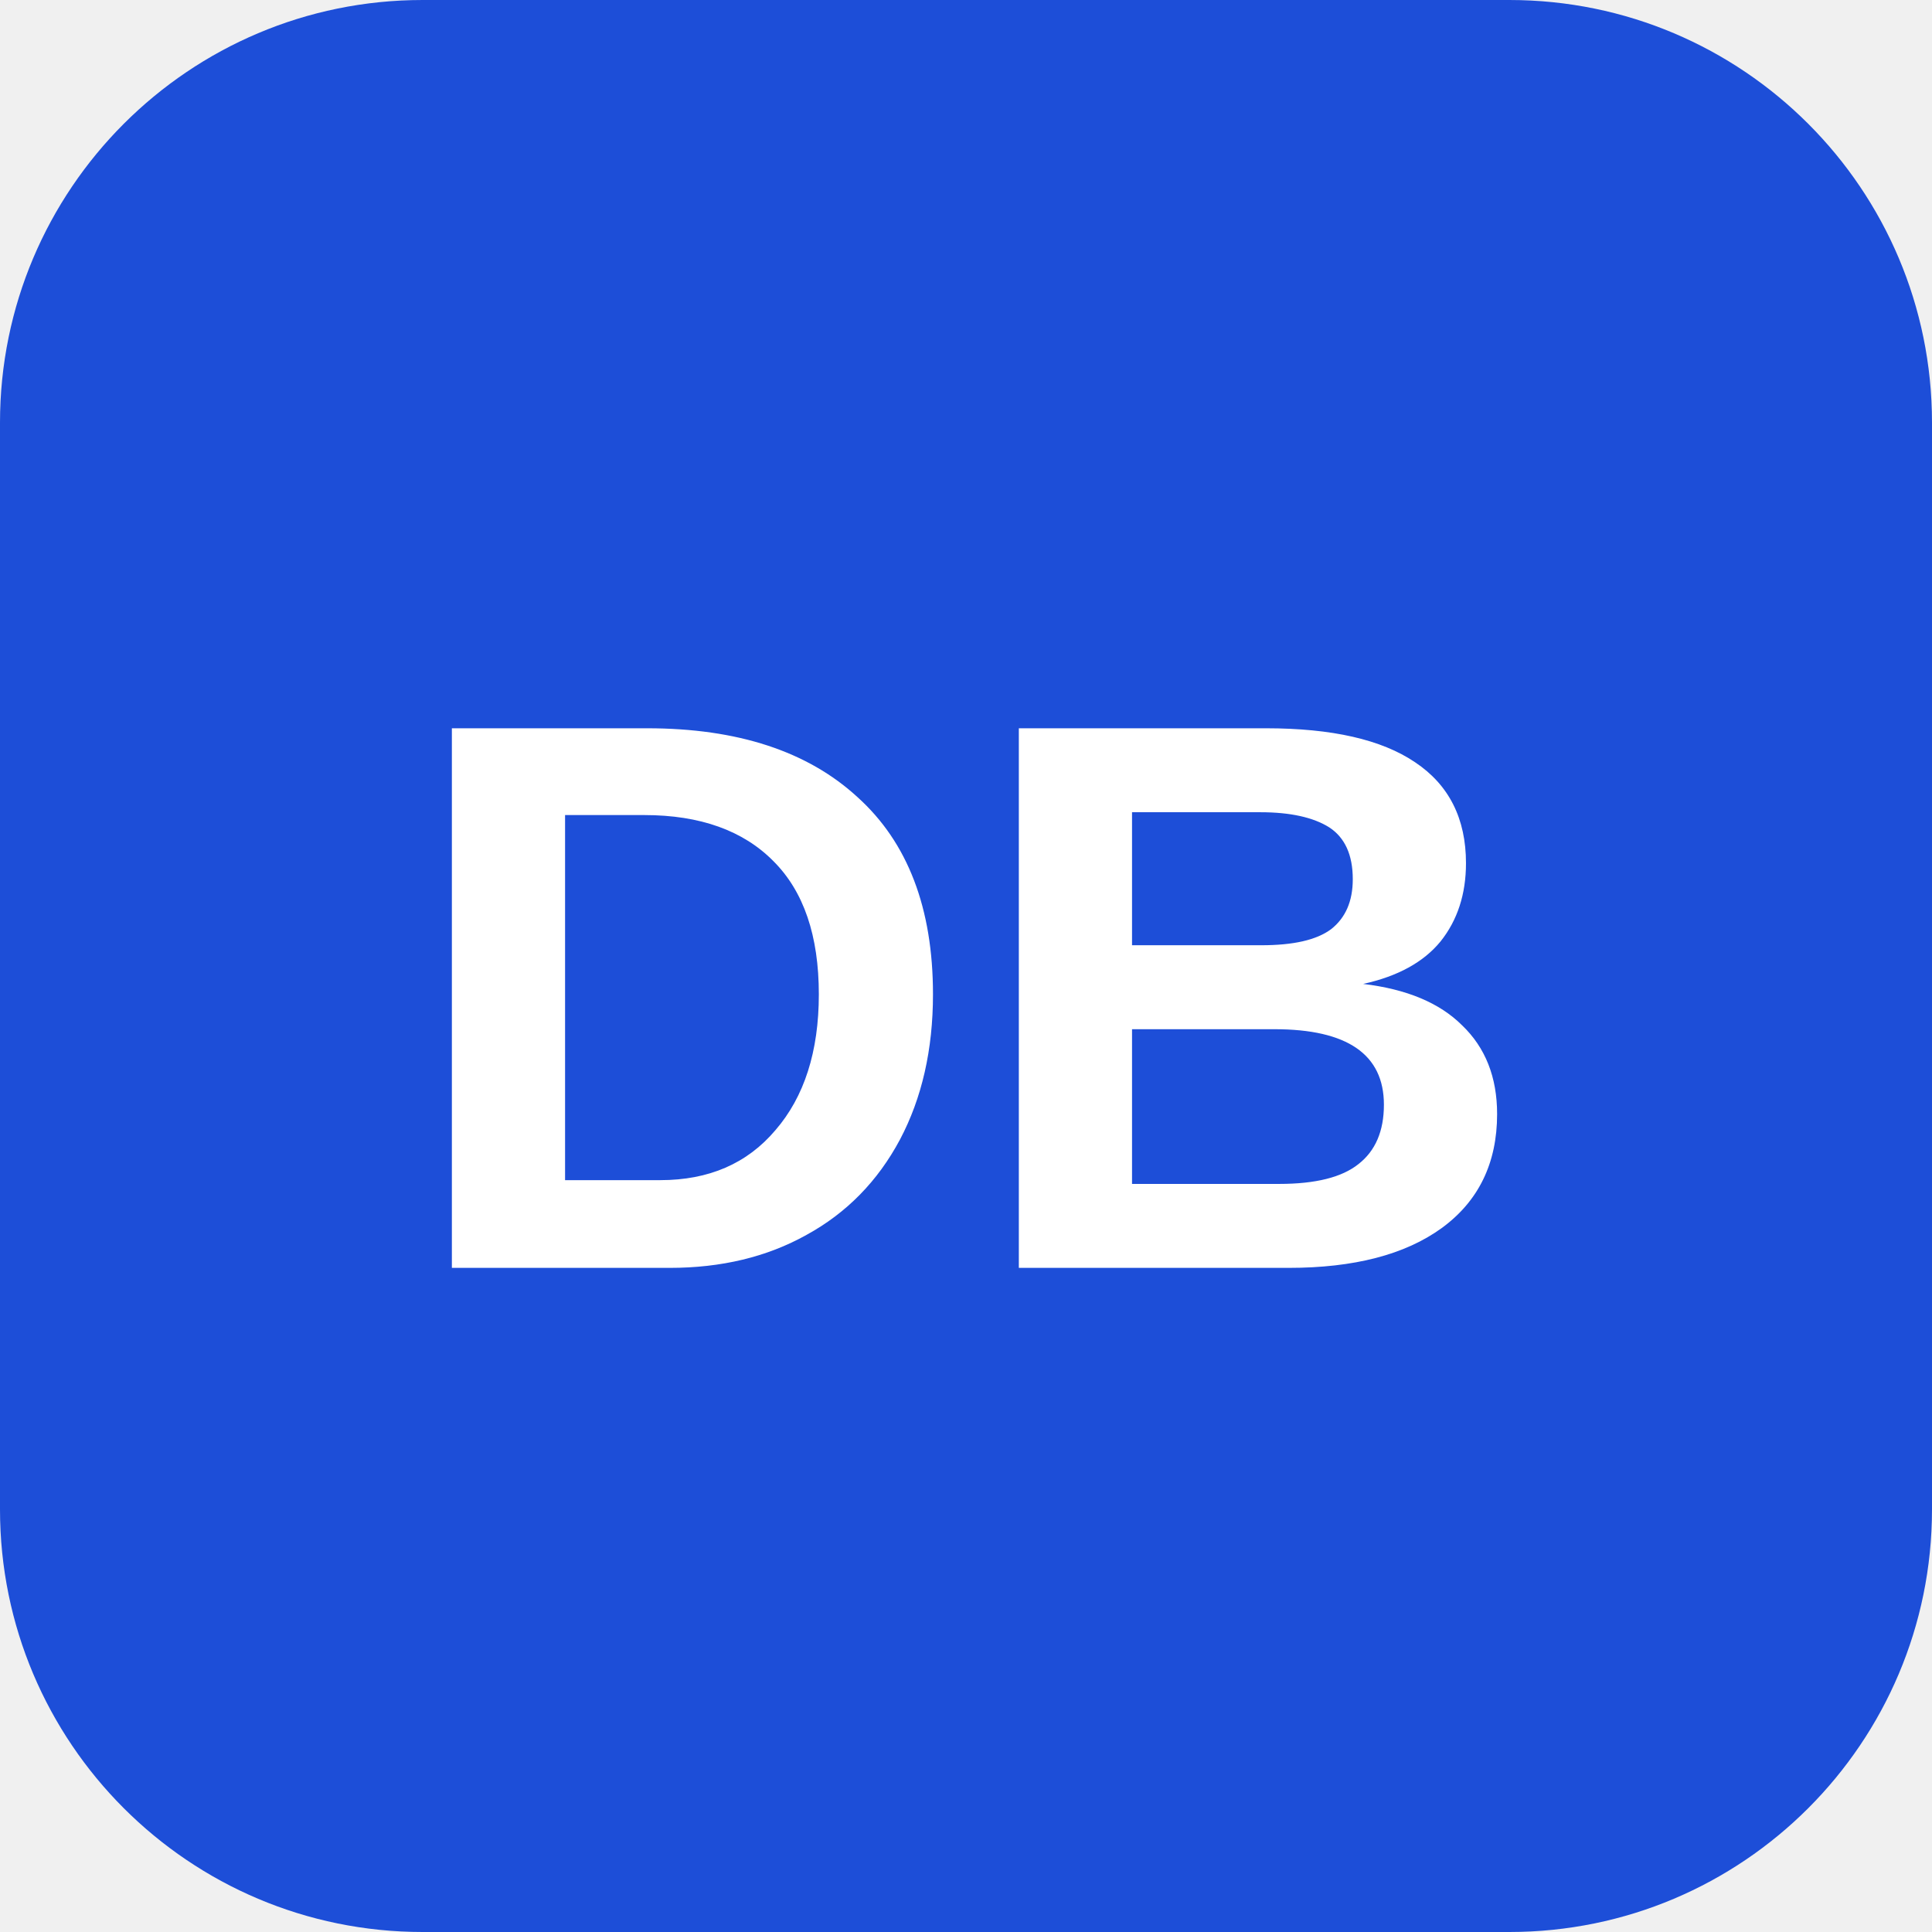
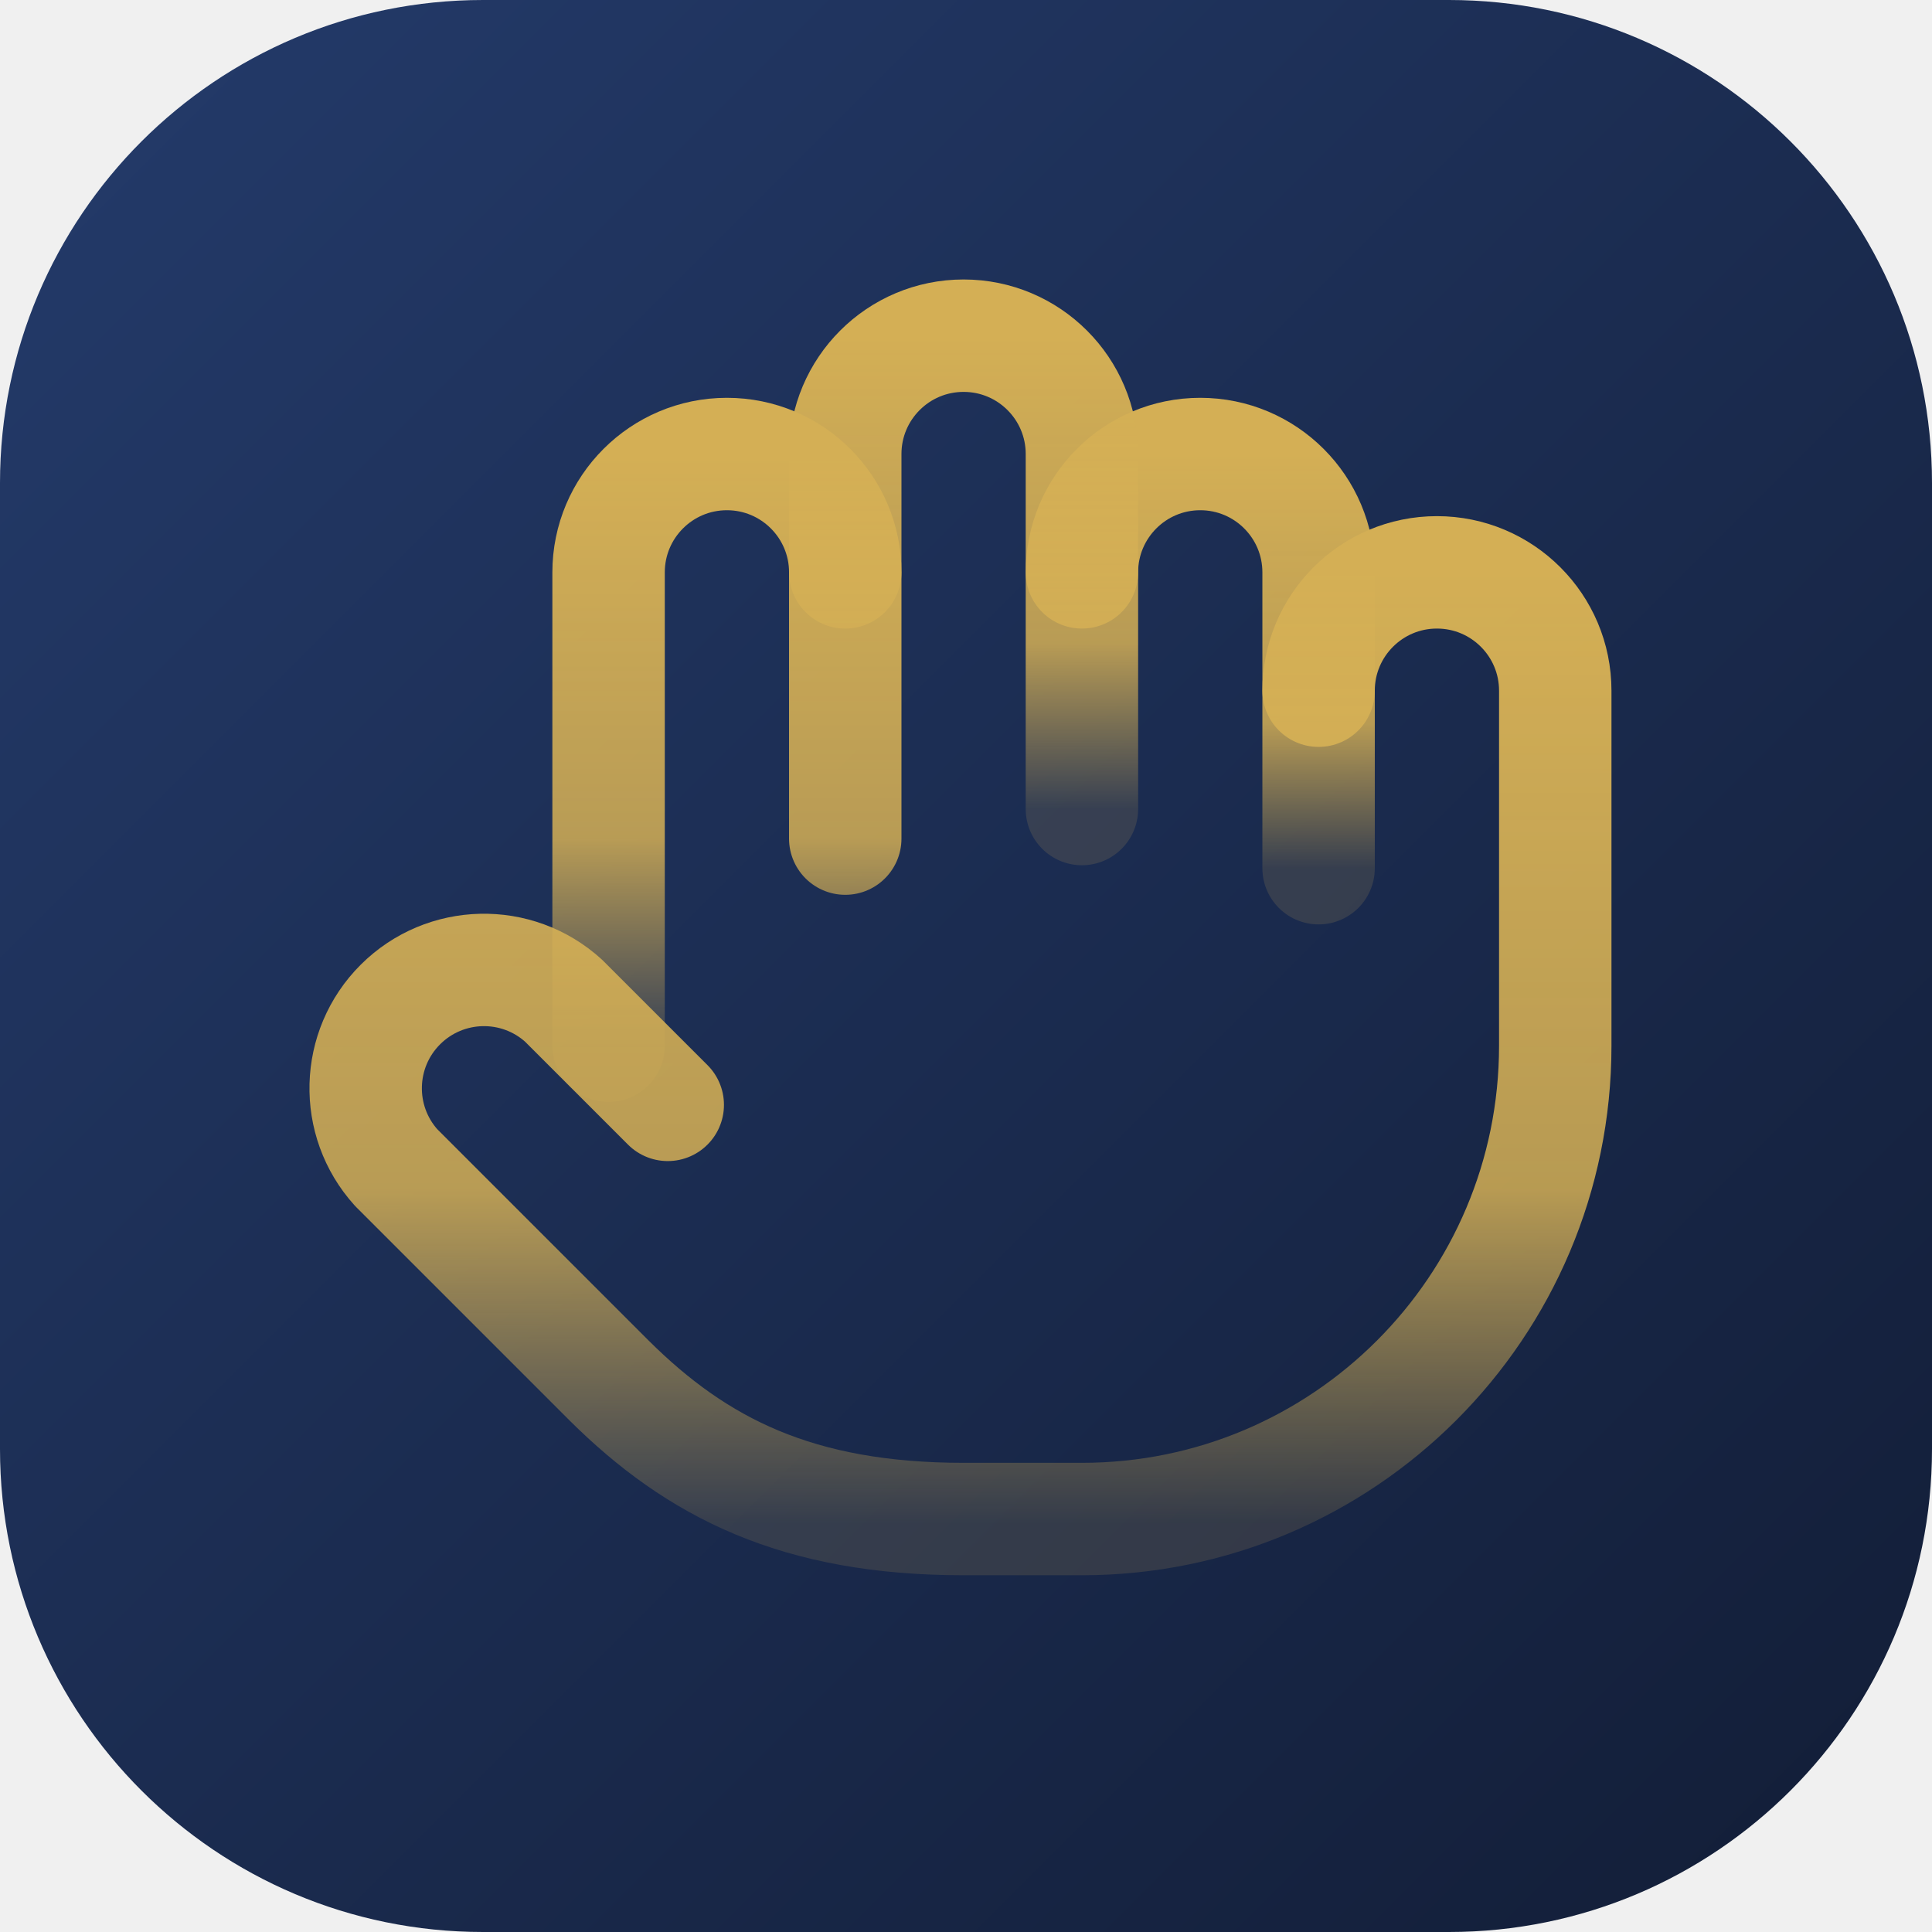
<svg xmlns="http://www.w3.org/2000/svg" viewBox="0 0 32 32">
-   <rect width="32" height="32" rx="7" fill="#1d4ed8" />
-   <text x="16" y="21" font-family="Segoe UI,Arial,sans-serif" font-size="13" font-weight="700" fill="#fff" text-anchor="middle">DB</text>
+   <defs>
+     <linearGradient id="t" x1="0" y1="0" x2="1" y2="1">
+       <stop offset="0" stop-color="#243B6B" />
+       <stop offset="1" stop-color="#121D36" />
+     </linearGradient>
+     <linearGradient id="h" x1="0" y1="0" x2="0" y2="1">
+       <stop offset="0" stop-color="#D4AF55" />
+       <stop offset=".65" stop-color="#D4AF55" stop-opacity=".85" />
+       <stop offset="1" stop-color="#D4AF55" stop-opacity=".15" />
+     </linearGradient>
+   </defs>
+   <rect width="32" height="32" rx="8" fill="url(#t)" />
+   <g transform="translate(4.2 3.6) scale(.98)" fill="none" stroke="url(#h)" stroke-width="1.9" stroke-linecap="round" stroke-linejoin="round">
+     <path d="M18 11V6a2 2 0 0 0-2-2a2 2 0 0 0-2 2" />
+     <path d="M14 10V4a2 2 0 0 0-2-2a2 2 0 0 0-2 2v2" />
+     <path d="M10 10.5V6a2 2 0 0 0-2-2a2 2 0 0 0-2 2v8" />
+     <path d="M18 8a2 2 0 1 1 4 0v6a8 8 0 0 1-8 8h-2c-2.8 0-4.5-.86-5.99-2.34l-3.6-3.6a2 2 0 0 1 2.83-2.82L7 15" />
+   </g>
</svg>
